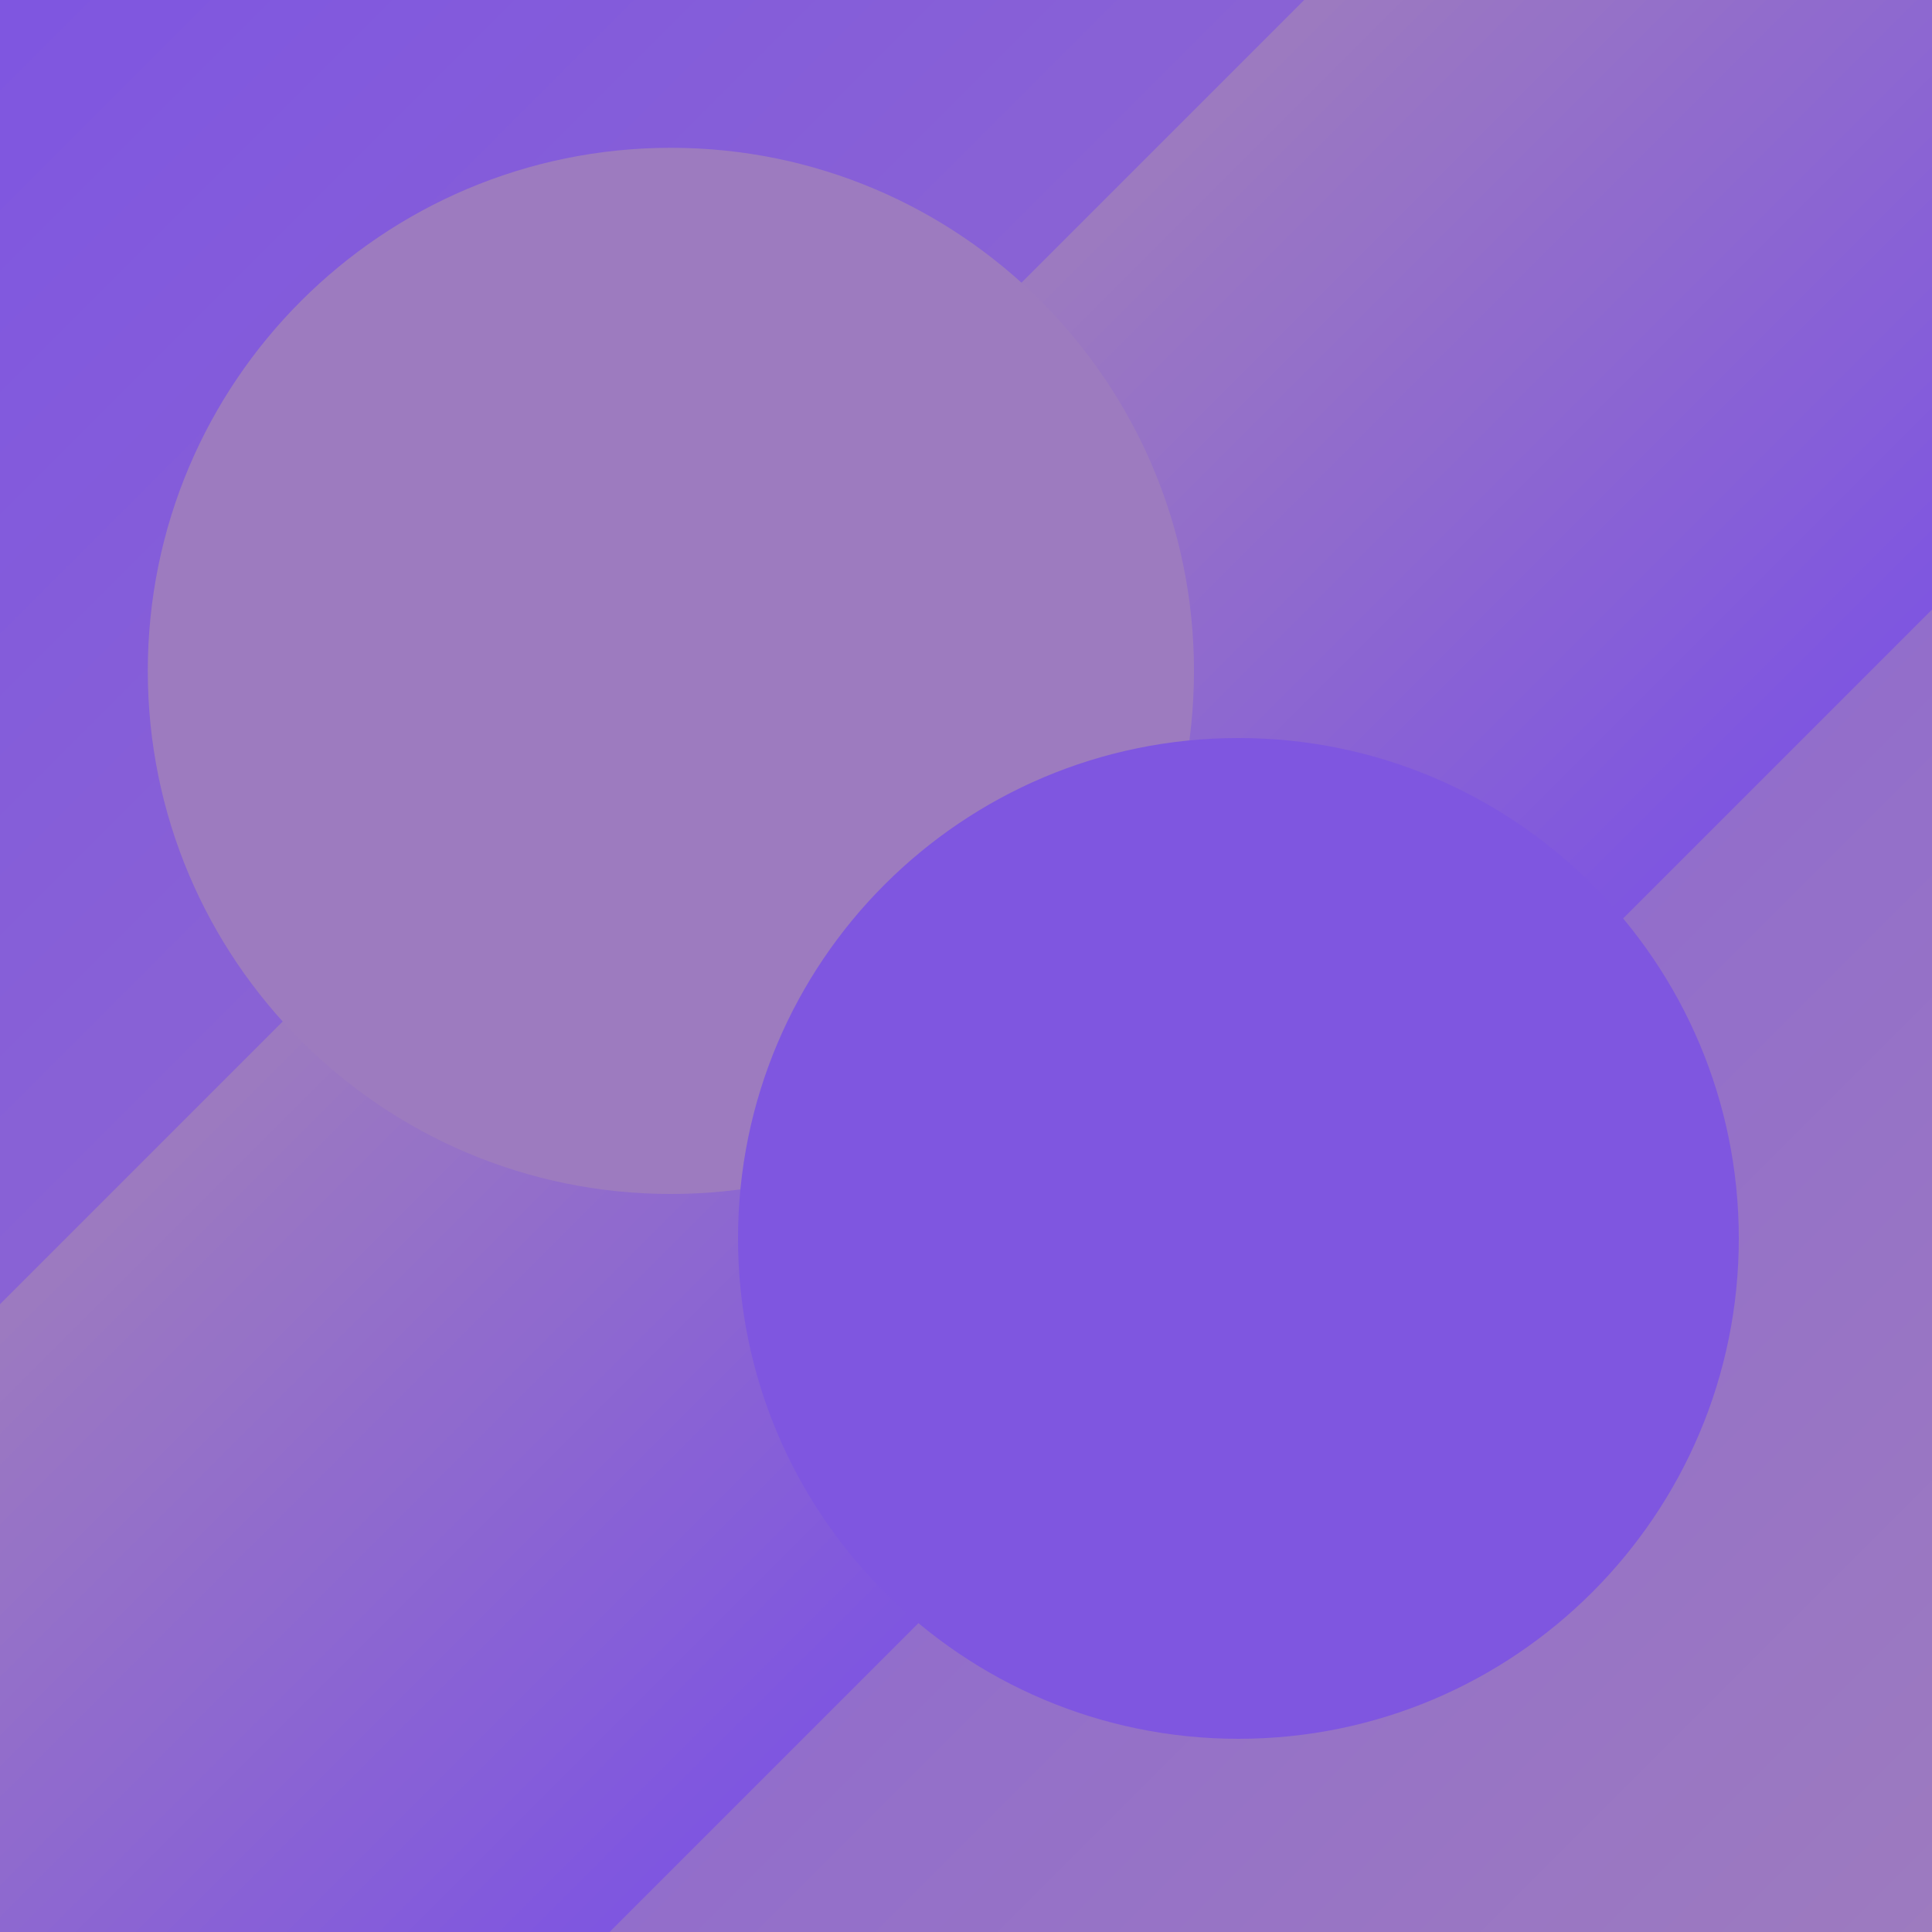
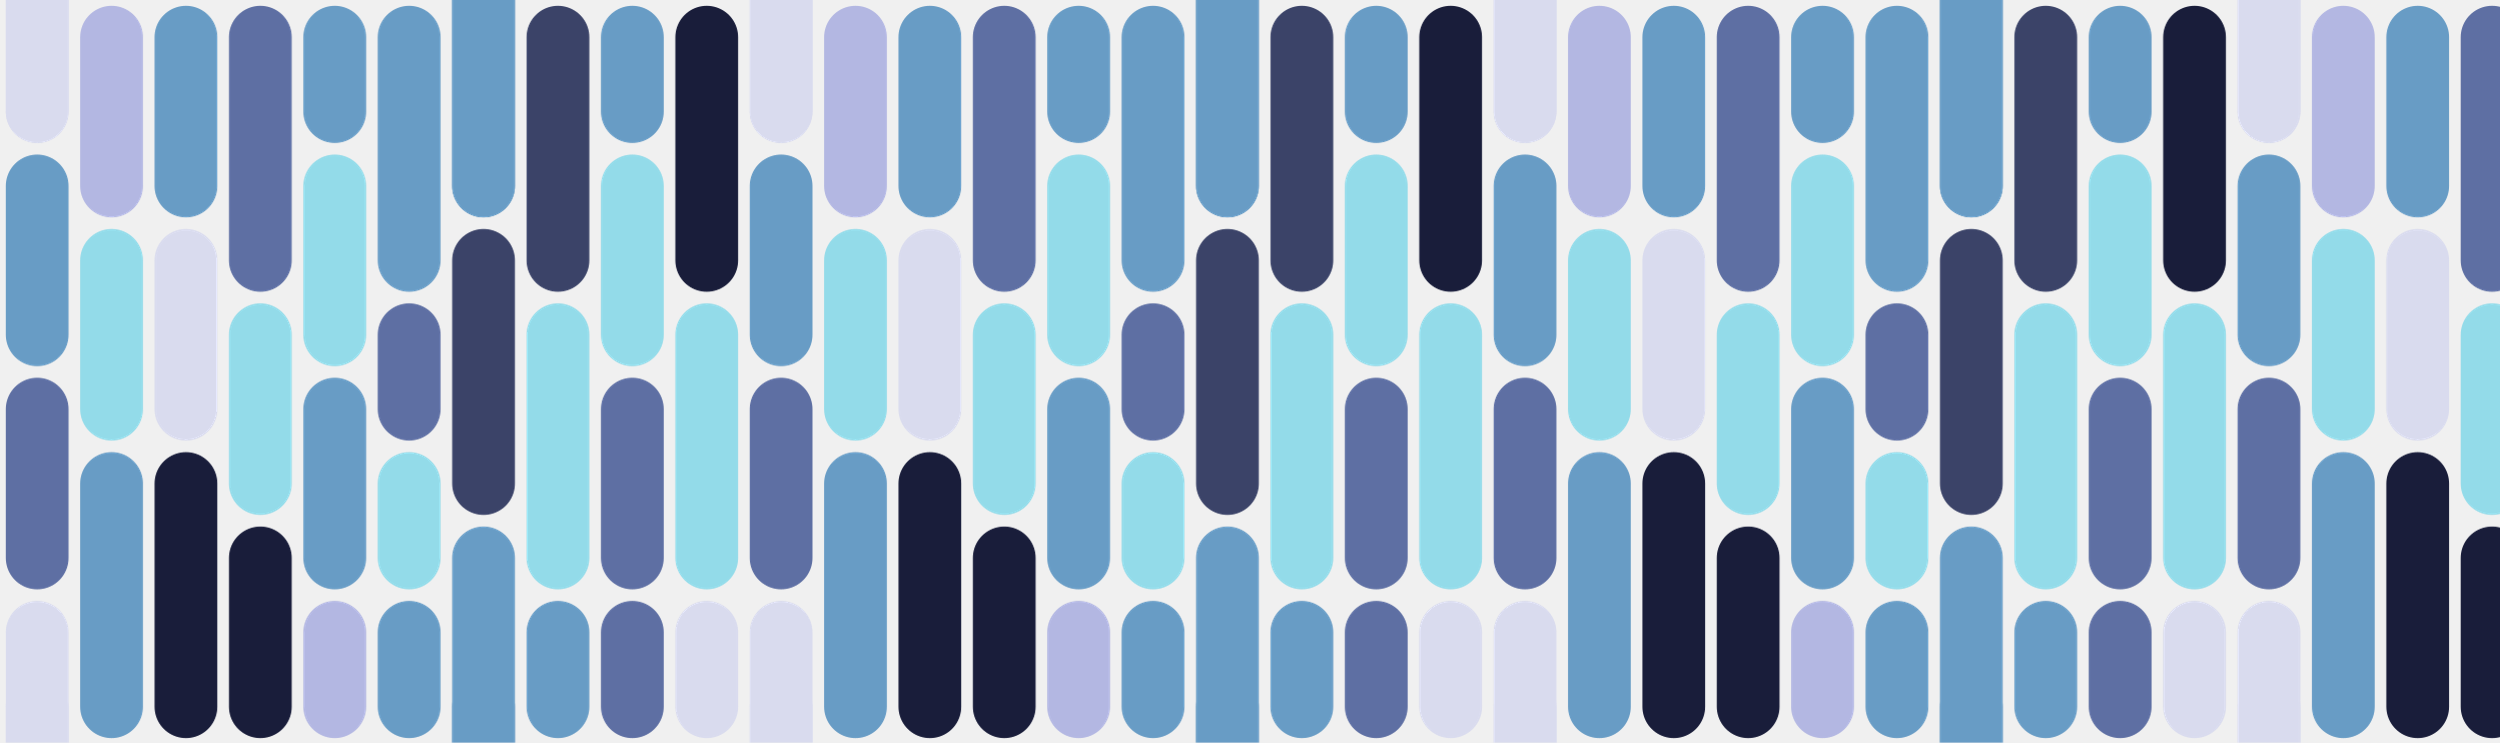
- <svg xmlns="http://www.w3.org/2000/svg" width="1000" zoomAndPan="magnify" viewBox="0 0 750 750" height="1000" preserveAspectRatio="xMidYMid meet" version="1.2">
+ <svg xmlns="http://www.w3.org/2000/svg" style="margin:auto;background:rgba(NaN, NaN, NaN, 0);display:block;z-index:1;position:relative" width="1084" height="322" preserveAspectRatio="xMidYMid" viewBox="0 0 1084 322">
  <defs>
-     <linearGradient x1="0" gradientTransform="matrix(0.75,0,0,0.75,0.00000265,0.00002)" y1="0" x2="1000" gradientUnits="userSpaceOnUse" y2="1000" id="80b06cf6b9">
-       <stop style="stop-color:#7f56e0;stop-opacity:1;" offset="0" />
-       <stop style="stop-color:#7f56e0;stop-opacity:1;" offset="0.016" />
-       <stop style="stop-color:#8057df;stop-opacity:1;" offset="0.031" />
-       <stop style="stop-color:#8057df;stop-opacity:1;" offset="0.047" />
-       <stop style="stop-color:#8158de;stop-opacity:1;" offset="0.062" />
-       <stop style="stop-color:#8159de;stop-opacity:1;" offset="0.078" />
-       <stop style="stop-color:#8259dd;stop-opacity:1;" offset="0.094" />
-       <stop style="stop-color:#825add;stop-opacity:1;" offset="0.109" />
-       <stop style="stop-color:#835adc;stop-opacity:1;" offset="0.125" />
-       <stop style="stop-color:#835bdc;stop-opacity:1;" offset="0.141" />
-       <stop style="stop-color:#835bdb;stop-opacity:1;" offset="0.156" />
-       <stop style="stop-color:#845cda;stop-opacity:1;" offset="0.172" />
-       <stop style="stop-color:#845dda;stop-opacity:1;" offset="0.188" />
-       <stop style="stop-color:#855dd9;stop-opacity:1;" offset="0.203" />
-       <stop style="stop-color:#855ed9;stop-opacity:1;" offset="0.219" />
-       <stop style="stop-color:#865ed8;stop-opacity:1;" offset="0.234" />
-       <stop style="stop-color:#865fd8;stop-opacity:1;" offset="0.25" />
-       <stop style="stop-color:#875fd7;stop-opacity:1;" offset="0.266" />
-       <stop style="stop-color:#8760d7;stop-opacity:1;" offset="0.281" />
-       <stop style="stop-color:#8861d6;stop-opacity:1;" offset="0.297" />
-       <stop style="stop-color:#8861d6;stop-opacity:1;" offset="0.312" />
-       <stop style="stop-color:#8962d5;stop-opacity:1;" offset="0.328" />
-       <stop style="stop-color:#8962d5;stop-opacity:1;" offset="0.344" />
-       <stop style="stop-color:#8a63d4;stop-opacity:1;" offset="0.359" />
-       <stop style="stop-color:#8a64d4;stop-opacity:1;" offset="0.375" />
-       <stop style="stop-color:#8b64d3;stop-opacity:1;" offset="0.391" />
-       <stop style="stop-color:#8b65d3;stop-opacity:1;" offset="0.406" />
-       <stop style="stop-color:#8b65d2;stop-opacity:1;" offset="0.422" />
-       <stop style="stop-color:#8c66d2;stop-opacity:1;" offset="0.438" />
-       <stop style="stop-color:#8c66d1;stop-opacity:1;" offset="0.453" />
-       <stop style="stop-color:#8d67d1;stop-opacity:1;" offset="0.469" />
-       <stop style="stop-color:#8d68d0;stop-opacity:1;" offset="0.484" />
-       <stop style="stop-color:#8e68d0;stop-opacity:1;" offset="0.5" />
-       <stop style="stop-color:#8e69cf;stop-opacity:1;" offset="0.516" />
-       <stop style="stop-color:#8f69cf;stop-opacity:1;" offset="0.531" />
-       <stop style="stop-color:#8f6ace;stop-opacity:1;" offset="0.547" />
-       <stop style="stop-color:#906ace;stop-opacity:1;" offset="0.562" />
-       <stop style="stop-color:#906bcd;stop-opacity:1;" offset="0.578" />
-       <stop style="stop-color:#916ccd;stop-opacity:1;" offset="0.594" />
-       <stop style="stop-color:#916ccc;stop-opacity:1;" offset="0.609" />
-       <stop style="stop-color:#926dcc;stop-opacity:1;" offset="0.625" />
-       <stop style="stop-color:#926dcb;stop-opacity:1;" offset="0.641" />
-       <stop style="stop-color:#926ecb;stop-opacity:1;" offset="0.656" />
-       <stop style="stop-color:#936eca;stop-opacity:1;" offset="0.672" />
-       <stop style="stop-color:#936fca;stop-opacity:1;" offset="0.688" />
-       <stop style="stop-color:#9470c9;stop-opacity:1;" offset="0.703" />
-       <stop style="stop-color:#9470c9;stop-opacity:1;" offset="0.719" />
-       <stop style="stop-color:#9571c8;stop-opacity:1;" offset="0.734" />
-       <stop style="stop-color:#9571c7;stop-opacity:1;" offset="0.75" />
-       <stop style="stop-color:#9672c7;stop-opacity:1;" offset="0.766" />
-       <stop style="stop-color:#9673c6;stop-opacity:1;" offset="0.781" />
-       <stop style="stop-color:#9773c6;stop-opacity:1;" offset="0.797" />
-       <stop style="stop-color:#9774c5;stop-opacity:1;" offset="0.812" />
-       <stop style="stop-color:#9874c5;stop-opacity:1;" offset="0.828" />
-       <stop style="stop-color:#9875c4;stop-opacity:1;" offset="0.844" />
-       <stop style="stop-color:#9975c4;stop-opacity:1;" offset="0.859" />
-       <stop style="stop-color:#9976c3;stop-opacity:1;" offset="0.875" />
-       <stop style="stop-color:#9a77c3;stop-opacity:1;" offset="0.891" />
-       <stop style="stop-color:#9a77c2;stop-opacity:1;" offset="0.906" />
-       <stop style="stop-color:#9a78c2;stop-opacity:1;" offset="0.922" />
-       <stop style="stop-color:#9b78c1;stop-opacity:1;" offset="0.938" />
-       <stop style="stop-color:#9b79c1;stop-opacity:1;" offset="0.953" />
-       <stop style="stop-color:#9c79c0;stop-opacity:1;" offset="0.969" />
-       <stop style="stop-color:#9c7ac0;stop-opacity:1;" offset="0.984" />
-       <stop style="stop-color:#9d7bbf;stop-opacity:1;" offset="1" />
-     </linearGradient>
-     <clipPath id="45a9a1d2c1">
-       <path d="M 925.391 61.25 L 76.32 910.32 L -163.859 670.141 L 685.211 -178.93 Z M 925.391 61.25 " />
-     </clipPath>
-     <clipPath id="ceb87ad582">
-       <path d="M 900.465 86.176 L 101.684 884.957 C 87.918 898.723 65.598 898.723 51.832 884.957 L -138.496 694.629 C -152.262 680.863 -152.262 658.543 -138.496 644.777 L 660.285 -154.004 C 674.051 -167.77 696.371 -167.77 710.137 -154.004 L 900.465 36.324 C 914.23 50.09 914.23 72.41 900.465 86.176 Z M 900.465 86.176 " />
-     </clipPath>
-     <clipPath id="b1536806d5">
-       <path d="M 925.391 61.25 L 76.32 910.32 L -163.859 670.141 L 685.211 -178.93 Z M 925.391 61.25 " />
-     </clipPath>
-     <clipPath id="d6d6fe809b">
-       <path d="M 925.391 61.25 L 76.758 909.883 L -163.418 669.703 L 685.211 -178.93 Z M 925.391 61.25 " />
-     </clipPath>
-     <linearGradient x1="452.266" gradientTransform="matrix(-0.938199,0.938199,-0.938199,-0.938199,925.3907,61.25032)" y1="-273.587" x2="452.266" gradientUnits="userSpaceOnUse" y2="525.816" id="4e23eadfd7">
-       <stop style="stop-color:#7f56e0;stop-opacity:1;" offset="0" />
-       <stop style="stop-color:#7f56e0;stop-opacity:1;" offset="0.25" />
-       <stop style="stop-color:#7f56e0;stop-opacity:1;" offset="0.312" />
-       <stop style="stop-color:#7f56e0;stop-opacity:1;" offset="0.344" />
-       <stop style="stop-color:#7f57df;stop-opacity:1;" offset="0.352" />
-       <stop style="stop-color:#8057df;stop-opacity:1;" offset="0.359" />
-       <stop style="stop-color:#8158de;stop-opacity:1;" offset="0.367" />
-       <stop style="stop-color:#8259dd;stop-opacity:1;" offset="0.375" />
-       <stop style="stop-color:#825adc;stop-opacity:1;" offset="0.383" />
-       <stop style="stop-color:#835bdb;stop-opacity:1;" offset="0.391" />
-       <stop style="stop-color:#845cdb;stop-opacity:1;" offset="0.398" />
-       <stop style="stop-color:#855dda;stop-opacity:1;" offset="0.406" />
-       <stop style="stop-color:#855ed9;stop-opacity:1;" offset="0.414" />
-       <stop style="stop-color:#865fd8;stop-opacity:1;" offset="0.422" />
-       <stop style="stop-color:#8760d7;stop-opacity:1;" offset="0.43" />
-       <stop style="stop-color:#8860d7;stop-opacity:1;" offset="0.438" />
-       <stop style="stop-color:#8861d6;stop-opacity:1;" offset="0.445" />
-       <stop style="stop-color:#8962d5;stop-opacity:1;" offset="0.453" />
-       <stop style="stop-color:#8a63d4;stop-opacity:1;" offset="0.461" />
-       <stop style="stop-color:#8b64d3;stop-opacity:1;" offset="0.469" />
-       <stop style="stop-color:#8b65d2;stop-opacity:1;" offset="0.477" />
-       <stop style="stop-color:#8c66d2;stop-opacity:1;" offset="0.484" />
-       <stop style="stop-color:#8d67d1;stop-opacity:1;" offset="0.492" />
-       <stop style="stop-color:#8d68d0;stop-opacity:1;" offset="0.5" />
-       <stop style="stop-color:#8e69cf;stop-opacity:1;" offset="0.508" />
-       <stop style="stop-color:#8f6ace;stop-opacity:1;" offset="0.516" />
-       <stop style="stop-color:#906ace;stop-opacity:1;" offset="0.523" />
-       <stop style="stop-color:#906bcd;stop-opacity:1;" offset="0.531" />
-       <stop style="stop-color:#916ccc;stop-opacity:1;" offset="0.539" />
-       <stop style="stop-color:#926dcb;stop-opacity:1;" offset="0.547" />
-       <stop style="stop-color:#936eca;stop-opacity:1;" offset="0.555" />
-       <stop style="stop-color:#936fca;stop-opacity:1;" offset="0.562" />
-       <stop style="stop-color:#9470c9;stop-opacity:1;" offset="0.57" />
-       <stop style="stop-color:#9571c8;stop-opacity:1;" offset="0.578" />
-       <stop style="stop-color:#9672c7;stop-opacity:1;" offset="0.586" />
-       <stop style="stop-color:#9673c6;stop-opacity:1;" offset="0.594" />
-       <stop style="stop-color:#9773c6;stop-opacity:1;" offset="0.602" />
-       <stop style="stop-color:#9874c5;stop-opacity:1;" offset="0.609" />
-       <stop style="stop-color:#9875c4;stop-opacity:1;" offset="0.617" />
-       <stop style="stop-color:#9976c3;stop-opacity:1;" offset="0.625" />
-       <stop style="stop-color:#9a77c2;stop-opacity:1;" offset="0.633" />
-       <stop style="stop-color:#9b78c2;stop-opacity:1;" offset="0.641" />
-       <stop style="stop-color:#9b79c1;stop-opacity:1;" offset="0.648" />
-       <stop style="stop-color:#9c7ac0;stop-opacity:1;" offset="0.656" />
-       <stop style="stop-color:#9d7bbf;stop-opacity:1;" offset="0.688" />
-       <stop style="stop-color:#9d7bbf;stop-opacity:1;" offset="0.75" />
-       <stop style="stop-color:#9d7bbf;stop-opacity:1;" offset="1" />
-     </linearGradient>
-     <clipPath id="1f6e45676e">
-       <path d="M 57.375 57.375 L 463.5 57.375 L 463.5 463.5 L 57.375 463.5 Z M 57.375 57.375 " />
-     </clipPath>
-     <clipPath id="38bea9fec5">
-       <path d="M 260.438 57.375 C 148.289 57.375 57.375 148.289 57.375 260.438 C 57.375 372.586 148.289 463.5 260.438 463.5 C 372.586 463.5 463.5 372.586 463.5 260.438 C 463.5 148.289 372.586 57.375 260.438 57.375 Z M 260.438 57.375 " />
-     </clipPath>
-     <clipPath id="6040e0b39f">
-       <path d="M 286.5 286.5 L 675 286.5 L 675 675 L 286.5 675 Z M 286.5 286.5 " />
-     </clipPath>
-     <clipPath id="8a24e32b31">
-       <path d="M 480.75 286.5 C 373.469 286.5 286.5 373.469 286.5 480.75 C 286.5 588.031 373.469 675 480.75 675 C 588.031 675 675 588.031 675 480.75 C 675 373.469 588.031 286.5 480.75 286.5 Z M 480.75 286.5 " />
-     </clipPath>
-   </defs>
-   <g id="428cc57478">
-     <rect x="0" width="750" y="0" height="750" style="fill:#ffffff;fill-opacity:1;stroke:none;" />
-     <rect x="0" width="750" y="0" height="750" style="fill:url(#80b06cf6b9);stroke:none;" />
-     <g clip-rule="nonzero" clip-path="url(#45a9a1d2c1)">
-       <g clip-rule="nonzero" clip-path="url(#ceb87ad582)">
-         <g clip-rule="nonzero" clip-path="url(#b1536806d5)">
-           <g clip-rule="nonzero" clip-path="url(#d6d6fe809b)">
-             <path style=" stroke:none;fill-rule:nonzero;fill:url(#4e23eadfd7);" d="M 1125 375 L 375 -375 L -375 375 L 375 1125 Z M 1125 375 " />
-           </g>
+     <pattern id="pid-0.32277503320149736" x="0" y="0" width="322.56" height="322.56" patternUnits="userSpaceOnUse">
+       <g transform="scale(1.26)">
+         <g>
+           <line x1="12.8" y1="-268.8" x2="12.8" y2="-217.6" stroke="#d9dbee" stroke-width="21.6" stroke-linecap="round" />
+           <line x1="12.8" y1="-12.8" x2="12.8" y2="38.4" stroke="#d9dbee" stroke-width="21.6" stroke-linecap="round" />
+           <line x1="12.8" y1="243.2" x2="12.8" y2="294.4" stroke="#d9dbee" stroke-width="21.6" stroke-linecap="round" />
+           <line x1="12.8" y1="-192" x2="12.8" y2="-140.8" stroke="#689cc5" stroke-width="21.6" stroke-linecap="round" />
+           <line x1="12.8" y1="64" x2="12.8" y2="115.2" stroke="#689cc5" stroke-width="21.6" stroke-linecap="round" />
+           <line x1="12.8" y1="320" x2="12.8" y2="371.2" stroke="#689cc5" stroke-width="21.6" stroke-linecap="round" />
+           <line x1="12.8" y1="-115.2" x2="12.8" y2="-64" stroke="#5e6fa3" stroke-width="21.6" stroke-linecap="round" />
+           <line x1="12.8" y1="140.8" x2="12.8" y2="192" stroke="#5e6fa3" stroke-width="21.6" stroke-linecap="round" />
+           <line x1="12.8" y1="396.8" x2="12.8" y2="448" stroke="#5e6fa3" stroke-width="21.6" stroke-linecap="round" />
+           <line x1="12.8" y1="-38.4" x2="12.8" y2="38.4" stroke="#d9dbee" stroke-width="21.6" stroke-linecap="round" />
+           <line x1="12.8" y1="217.6" x2="12.8" y2="294.4" stroke="#d9dbee" stroke-width="21.6" stroke-linecap="round" />
+           <line x1="12.8" y1="473.6" x2="12.8" y2="550.4" stroke="#d9dbee" stroke-width="21.6" stroke-linecap="round" />
+           <animateTransform attributeName="transform" type="translate" repeatCount="indefinite" dur="50s" keyTimes="0;1" values="0 0;0 256" />
+         </g>
+         <g>
+           <line x1="38.4" y1="-243.2" x2="38.4" y2="-192" stroke="#b3b7e2" stroke-width="21.6" stroke-linecap="round" />
+           <line x1="38.4" y1="12.8" x2="38.4" y2="64" stroke="#b3b7e2" stroke-width="21.6" stroke-linecap="round" />
+           <line x1="38.4" y1="268.8" x2="38.4" y2="320" stroke="#b3b7e2" stroke-width="21.6" stroke-linecap="round" />
+           <line x1="38.4" y1="-166.4" x2="38.4" y2="-115.2" stroke="#93dbe9" stroke-width="21.6" stroke-linecap="round" />
+           <line x1="38.4" y1="89.6" x2="38.4" y2="140.8" stroke="#93dbe9" stroke-width="21.6" stroke-linecap="round" />
+           <line x1="38.4" y1="345.6" x2="38.4" y2="396.8" stroke="#93dbe9" stroke-width="21.6" stroke-linecap="round" />
+           <line x1="38.4" y1="-89.6" x2="38.4" y2="-12.8" stroke="#689cc5" stroke-width="21.6" stroke-linecap="round" />
+           <line x1="38.4" y1="166.4" x2="38.4" y2="243.2" stroke="#689cc5" stroke-width="21.6" stroke-linecap="round" />
+           <line x1="38.4" y1="422.4" x2="38.4" y2="499.2" stroke="#689cc5" stroke-width="21.6" stroke-linecap="round" />
+           <animateTransform attributeName="transform" type="translate" repeatCount="indefinite" dur="16.667s" keyTimes="0;1" values="0 0;0 -256" />
+         </g>
+         <g>
+           <line x1="64" y1="-243.2" x2="64" y2="-192" stroke="#689cc5" stroke-width="21.6" stroke-linecap="round" />
+           <line x1="64" y1="12.8" x2="64" y2="64" stroke="#689cc5" stroke-width="21.6" stroke-linecap="round" />
+           <line x1="64" y1="268.8" x2="64" y2="320" stroke="#689cc5" stroke-width="21.6" stroke-linecap="round" />
+           <line x1="64" y1="-166.4" x2="64" y2="-115.2" stroke="#d9dbee" stroke-width="21.6" stroke-linecap="round" />
+           <line x1="64" y1="89.6" x2="64" y2="140.8" stroke="#d9dbee" stroke-width="21.6" stroke-linecap="round" />
+           <line x1="64" y1="345.6" x2="64" y2="396.8" stroke="#d9dbee" stroke-width="21.6" stroke-linecap="round" />
+           <line x1="64" y1="-89.6" x2="64" y2="-12.8" stroke="#191d3a" stroke-width="21.6" stroke-linecap="round" />
+           <line x1="64" y1="166.4" x2="64" y2="243.2" stroke="#191d3a" stroke-width="21.6" stroke-linecap="round" />
+           <line x1="64" y1="422.4" x2="64" y2="499.2" stroke="#191d3a" stroke-width="21.6" stroke-linecap="round" />
+           <animateTransform attributeName="transform" type="translate" repeatCount="indefinite" dur="25s" keyTimes="0;1" values="0 0;0 -256" />
+         </g>
+         <g>
+           <line x1="89.6" y1="-243.2" x2="89.6" y2="-166.4" stroke="#5e6fa3" stroke-width="21.6" stroke-linecap="round" />
+           <line x1="89.6" y1="12.8" x2="89.6" y2="89.6" stroke="#5e6fa3" stroke-width="21.6" stroke-linecap="round" />
+           <line x1="89.6" y1="268.8" x2="89.6" y2="345.6" stroke="#5e6fa3" stroke-width="21.6" stroke-linecap="round" />
+           <line x1="89.6" y1="-140.8" x2="89.6" y2="-89.6" stroke="#93dbe9" stroke-width="21.6" stroke-linecap="round" />
+           <line x1="89.6" y1="115.2" x2="89.6" y2="166.4" stroke="#93dbe9" stroke-width="21.6" stroke-linecap="round" />
+           <line x1="89.6" y1="371.2" x2="89.6" y2="422.4" stroke="#93dbe9" stroke-width="21.6" stroke-linecap="round" />
+           <line x1="89.6" y1="-64" x2="89.6" y2="-12.8" stroke="#191d3a" stroke-width="21.6" stroke-linecap="round" />
+           <line x1="89.6" y1="192" x2="89.6" y2="243.2" stroke="#191d3a" stroke-width="21.6" stroke-linecap="round" />
+           <line x1="89.6" y1="448" x2="89.6" y2="499.2" stroke="#191d3a" stroke-width="21.6" stroke-linecap="round" />
+           <animateTransform attributeName="transform" type="translate" repeatCount="indefinite" dur="16.667s" keyTimes="0;1" values="0 0;0 -256" />
+         </g>
+         <g>
+           <line x1="115.2" y1="-243.2" x2="115.2" y2="-217.6" stroke="#689cc5" stroke-width="21.6" stroke-linecap="round" />
+           <line x1="115.2" y1="12.8" x2="115.2" y2="38.4" stroke="#689cc5" stroke-width="21.6" stroke-linecap="round" />
+           <line x1="115.2" y1="268.8" x2="115.2" y2="294.4" stroke="#689cc5" stroke-width="21.6" stroke-linecap="round" />
+           <line x1="115.2" y1="-192" x2="115.2" y2="-140.8" stroke="#93dbe9" stroke-width="21.6" stroke-linecap="round" />
+           <line x1="115.2" y1="64" x2="115.2" y2="115.2" stroke="#93dbe9" stroke-width="21.6" stroke-linecap="round" />
+           <line x1="115.2" y1="320" x2="115.2" y2="371.2" stroke="#93dbe9" stroke-width="21.6" stroke-linecap="round" />
+           <line x1="115.2" y1="-115.2" x2="115.2" y2="-64" stroke="#689cc5" stroke-width="21.6" stroke-linecap="round" />
+           <line x1="115.2" y1="140.8" x2="115.2" y2="192" stroke="#689cc5" stroke-width="21.6" stroke-linecap="round" />
+           <line x1="115.2" y1="396.8" x2="115.2" y2="448" stroke="#689cc5" stroke-width="21.6" stroke-linecap="round" />
+           <line x1="115.2" y1="-38.4" x2="115.2" y2="-12.8" stroke="#b3b7e2" stroke-width="21.6" stroke-linecap="round" />
+           <line x1="115.2" y1="217.6" x2="115.2" y2="243.2" stroke="#b3b7e2" stroke-width="21.6" stroke-linecap="round" />
+           <line x1="115.2" y1="473.6" x2="115.2" y2="499.2" stroke="#b3b7e2" stroke-width="21.6" stroke-linecap="round" />
+           <animateTransform attributeName="transform" type="translate" repeatCount="indefinite" dur="25s" keyTimes="0;1" values="0 0;0 256" />
+         </g>
+         <g>
+           <line x1="140.8" y1="-243.2" x2="140.8" y2="-166.4" stroke="#689cc5" stroke-width="21.6" stroke-linecap="round" />
+           <line x1="140.8" y1="12.8" x2="140.8" y2="89.6" stroke="#689cc5" stroke-width="21.6" stroke-linecap="round" />
+           <line x1="140.8" y1="268.8" x2="140.8" y2="345.6" stroke="#689cc5" stroke-width="21.6" stroke-linecap="round" />
+           <line x1="140.8" y1="-140.8" x2="140.8" y2="-115.2" stroke="#5e6fa3" stroke-width="21.6" stroke-linecap="round" />
+           <line x1="140.8" y1="115.2" x2="140.8" y2="140.8" stroke="#5e6fa3" stroke-width="21.6" stroke-linecap="round" />
+           <line x1="140.8" y1="371.2" x2="140.8" y2="396.8" stroke="#5e6fa3" stroke-width="21.6" stroke-linecap="round" />
+           <line x1="140.8" y1="-89.6" x2="140.8" y2="-64" stroke="#93dbe9" stroke-width="21.6" stroke-linecap="round" />
+           <line x1="140.8" y1="166.4" x2="140.8" y2="192" stroke="#93dbe9" stroke-width="21.6" stroke-linecap="round" />
+           <line x1="140.8" y1="422.4" x2="140.8" y2="448" stroke="#93dbe9" stroke-width="21.6" stroke-linecap="round" />
+           <line x1="140.8" y1="-38.4" x2="140.8" y2="-12.8" stroke="#689cc5" stroke-width="21.6" stroke-linecap="round" />
+           <line x1="140.8" y1="217.6" x2="140.8" y2="243.2" stroke="#689cc5" stroke-width="21.6" stroke-linecap="round" />
+           <line x1="140.8" y1="473.6" x2="140.8" y2="499.2" stroke="#689cc5" stroke-width="21.6" stroke-linecap="round" />
+           <animateTransform attributeName="transform" type="translate" repeatCount="indefinite" dur="50s" keyTimes="0;1" values="0 0;0 256" />
+         </g>
+         <g>
+           <line x1="166.4" y1="-268.8" x2="166.4" y2="-192" stroke="#689cc5" stroke-width="21.6" stroke-linecap="round" />
+           <line x1="166.4" y1="-12.8" x2="166.4" y2="64" stroke="#689cc5" stroke-width="21.6" stroke-linecap="round" />
+           <line x1="166.4" y1="243.2" x2="166.4" y2="320" stroke="#689cc5" stroke-width="21.6" stroke-linecap="round" />
+           <line x1="166.4" y1="-166.4" x2="166.4" y2="-89.6" stroke="#3b4368" stroke-width="21.6" stroke-linecap="round" />
+           <line x1="166.4" y1="89.6" x2="166.4" y2="166.4" stroke="#3b4368" stroke-width="21.6" stroke-linecap="round" />
+           <line x1="166.4" y1="345.6" x2="166.4" y2="422.4" stroke="#3b4368" stroke-width="21.6" stroke-linecap="round" />
+           <line x1="166.4" y1="-64" x2="166.4" y2="64" stroke="#689cc5" stroke-width="21.6" stroke-linecap="round" />
+           <line x1="166.4" y1="192" x2="166.4" y2="320" stroke="#689cc5" stroke-width="21.6" stroke-linecap="round" />
+           <line x1="166.4" y1="448" x2="166.4" y2="576" stroke="#689cc5" stroke-width="21.6" stroke-linecap="round" />
+           <animateTransform attributeName="transform" type="translate" repeatCount="indefinite" dur="50s" keyTimes="0;1" values="0 0;0 -256" />
+         </g>
+         <g>
+           <line x1="192" y1="-243.2" x2="192" y2="-166.4" stroke="#3b4368" stroke-width="21.6" stroke-linecap="round" />
+           <line x1="192" y1="12.8" x2="192" y2="89.6" stroke="#3b4368" stroke-width="21.6" stroke-linecap="round" />
+           <line x1="192" y1="268.8" x2="192" y2="345.6" stroke="#3b4368" stroke-width="21.6" stroke-linecap="round" />
+           <line x1="192" y1="-140.8" x2="192" y2="-64" stroke="#93dbe9" stroke-width="21.6" stroke-linecap="round" />
+           <line x1="192" y1="115.2" x2="192" y2="192" stroke="#93dbe9" stroke-width="21.6" stroke-linecap="round" />
+           <line x1="192" y1="371.2" x2="192" y2="448" stroke="#93dbe9" stroke-width="21.6" stroke-linecap="round" />
+           <line x1="192" y1="-38.4" x2="192" y2="-12.8" stroke="#689cc5" stroke-width="21.6" stroke-linecap="round" />
+           <line x1="192" y1="217.6" x2="192" y2="243.2" stroke="#689cc5" stroke-width="21.6" stroke-linecap="round" />
+           <line x1="192" y1="473.6" x2="192" y2="499.2" stroke="#689cc5" stroke-width="21.6" stroke-linecap="round" />
+           <animateTransform attributeName="transform" type="translate" repeatCount="indefinite" dur="16.667s" keyTimes="0;1" values="0 0;0 -256" />
+         </g>
+         <g>
+           <line x1="217.6" y1="-243.2" x2="217.6" y2="-217.6" stroke="#689cc5" stroke-width="21.6" stroke-linecap="round" />
+           <line x1="217.6" y1="12.8" x2="217.6" y2="38.4" stroke="#689cc5" stroke-width="21.6" stroke-linecap="round" />
+           <line x1="217.6" y1="268.8" x2="217.6" y2="294.4" stroke="#689cc5" stroke-width="21.6" stroke-linecap="round" />
+           <line x1="217.6" y1="-192" x2="217.6" y2="-140.8" stroke="#93dbe9" stroke-width="21.6" stroke-linecap="round" />
+           <line x1="217.6" y1="64" x2="217.6" y2="115.2" stroke="#93dbe9" stroke-width="21.6" stroke-linecap="round" />
+           <line x1="217.6" y1="320" x2="217.6" y2="371.2" stroke="#93dbe9" stroke-width="21.6" stroke-linecap="round" />
+           <line x1="217.6" y1="-115.2" x2="217.6" y2="-64" stroke="#5e6fa3" stroke-width="21.6" stroke-linecap="round" />
+           <line x1="217.6" y1="140.8" x2="217.6" y2="192" stroke="#5e6fa3" stroke-width="21.6" stroke-linecap="round" />
+           <line x1="217.6" y1="396.8" x2="217.6" y2="448" stroke="#5e6fa3" stroke-width="21.6" stroke-linecap="round" />
+           <line x1="217.6" y1="-38.4" x2="217.6" y2="-12.8" stroke="#5e6fa3" stroke-width="21.6" stroke-linecap="round" />
+           <line x1="217.6" y1="217.6" x2="217.6" y2="243.2" stroke="#5e6fa3" stroke-width="21.6" stroke-linecap="round" />
+           <line x1="217.6" y1="473.6" x2="217.6" y2="499.2" stroke="#5e6fa3" stroke-width="21.6" stroke-linecap="round" />
+           <animateTransform attributeName="transform" type="translate" repeatCount="indefinite" dur="50s" keyTimes="0;1" values="0 0;0 256" />
+         </g>
+         <g>
+           <line x1="243.2" y1="-243.2" x2="243.2" y2="-166.4" stroke="#191d3a" stroke-width="21.6" stroke-linecap="round" />
+           <line x1="243.2" y1="12.8" x2="243.2" y2="89.6" stroke="#191d3a" stroke-width="21.6" stroke-linecap="round" />
+           <line x1="243.2" y1="268.8" x2="243.2" y2="345.6" stroke="#191d3a" stroke-width="21.6" stroke-linecap="round" />
+           <line x1="243.2" y1="-140.8" x2="243.2" y2="-64" stroke="#93dbe9" stroke-width="21.6" stroke-linecap="round" />
+           <line x1="243.2" y1="115.2" x2="243.2" y2="192" stroke="#93dbe9" stroke-width="21.6" stroke-linecap="round" />
+           <line x1="243.2" y1="371.2" x2="243.2" y2="448" stroke="#93dbe9" stroke-width="21.6" stroke-linecap="round" />
+           <line x1="243.2" y1="-38.4" x2="243.2" y2="-12.8" stroke="#d9dbee" stroke-width="21.6" stroke-linecap="round" />
+           <line x1="243.2" y1="217.6" x2="243.2" y2="243.2" stroke="#d9dbee" stroke-width="21.6" stroke-linecap="round" />
+           <line x1="243.2" y1="473.6" x2="243.2" y2="499.2" stroke="#d9dbee" stroke-width="21.6" stroke-linecap="round" />
+           <animateTransform attributeName="transform" type="translate" repeatCount="indefinite" dur="25s" keyTimes="0;1" values="0 0;0 -256" />
        </g>
      </g>
-     </g>
-     <g clip-rule="nonzero" clip-path="url(#1f6e45676e)">
-       <g clip-rule="nonzero" clip-path="url(#38bea9fec5)">
-         <path style=" stroke:none;fill-rule:nonzero;fill:#9d7bbf;fill-opacity:1;" d="M 57.375 57.375 L 463.5 57.375 L 463.5 463.5 L 57.375 463.5 Z M 57.375 57.375 " />
-       </g>
-     </g>
-     <g clip-rule="nonzero" clip-path="url(#6040e0b39f)">
-       <g clip-rule="nonzero" clip-path="url(#8a24e32b31)">
-         <path style=" stroke:none;fill-rule:nonzero;fill:#7f56e0;fill-opacity:1;" d="M 286.5 286.5 L 675 286.5 L 675 675 L 286.5 675 Z M 286.5 286.5 " />
-       </g>
-     </g>
-   </g>
+     </pattern>
+   </defs>
+   <rect x="0" y="0" width="1084" height="322" fill="url(#pid-0.32277503320149736)" />
</svg>
